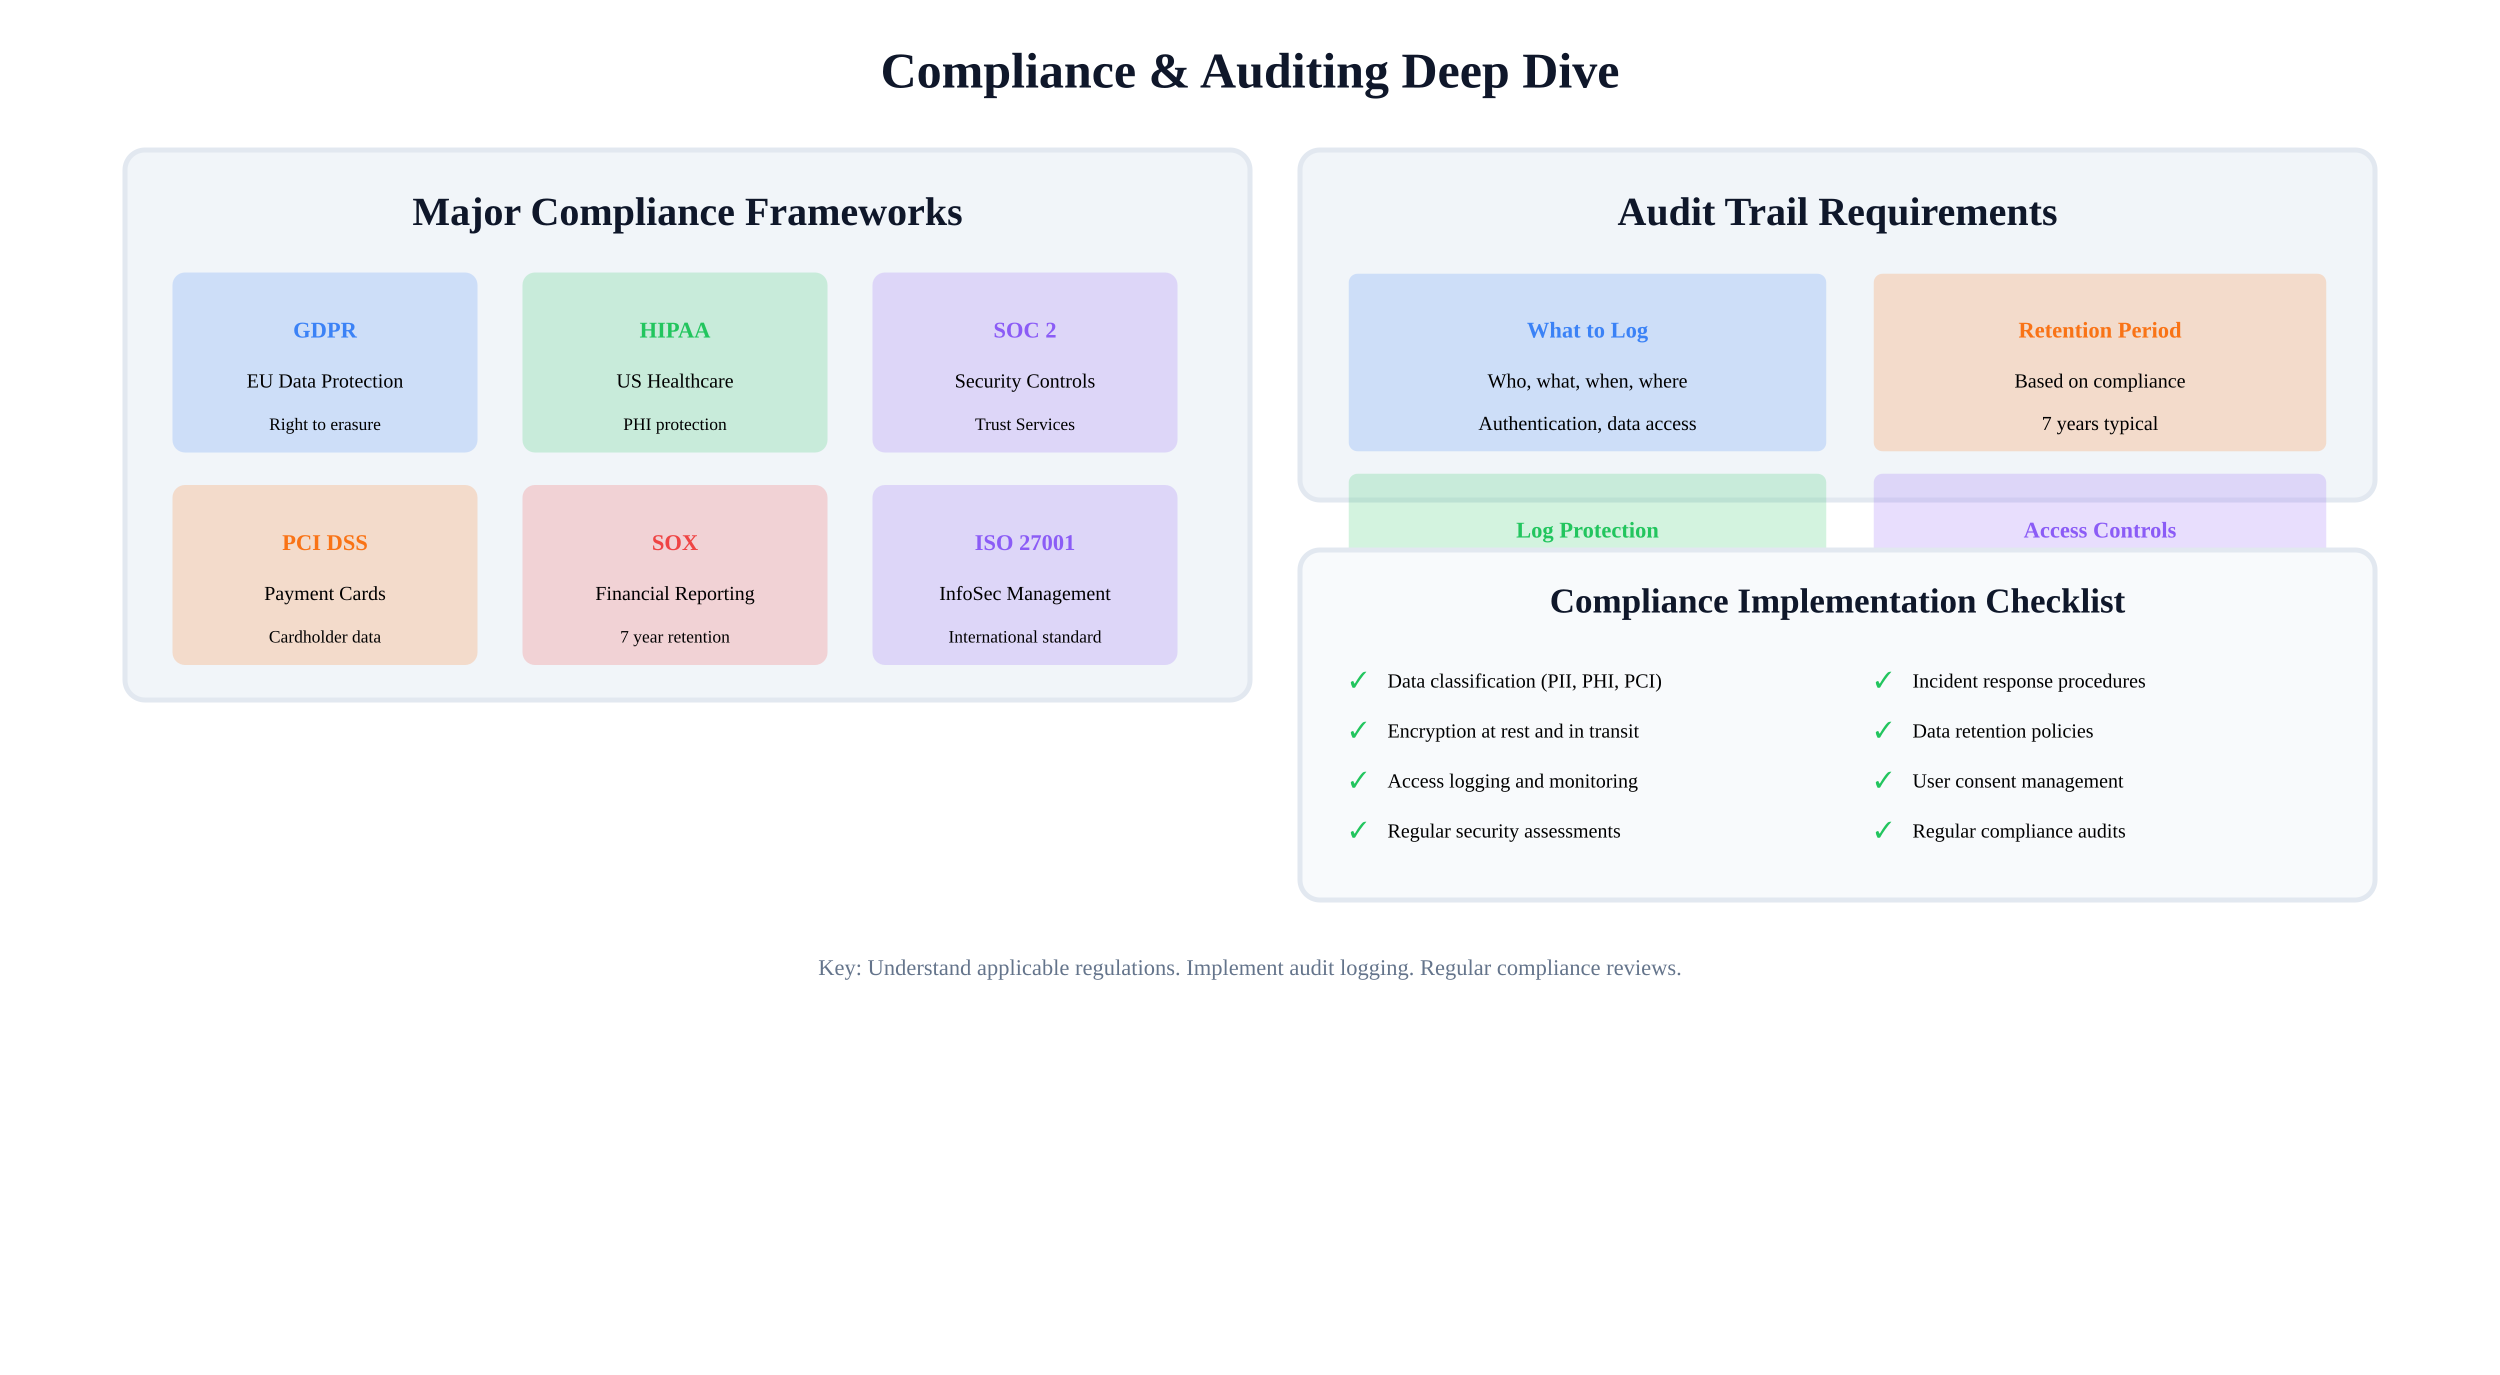
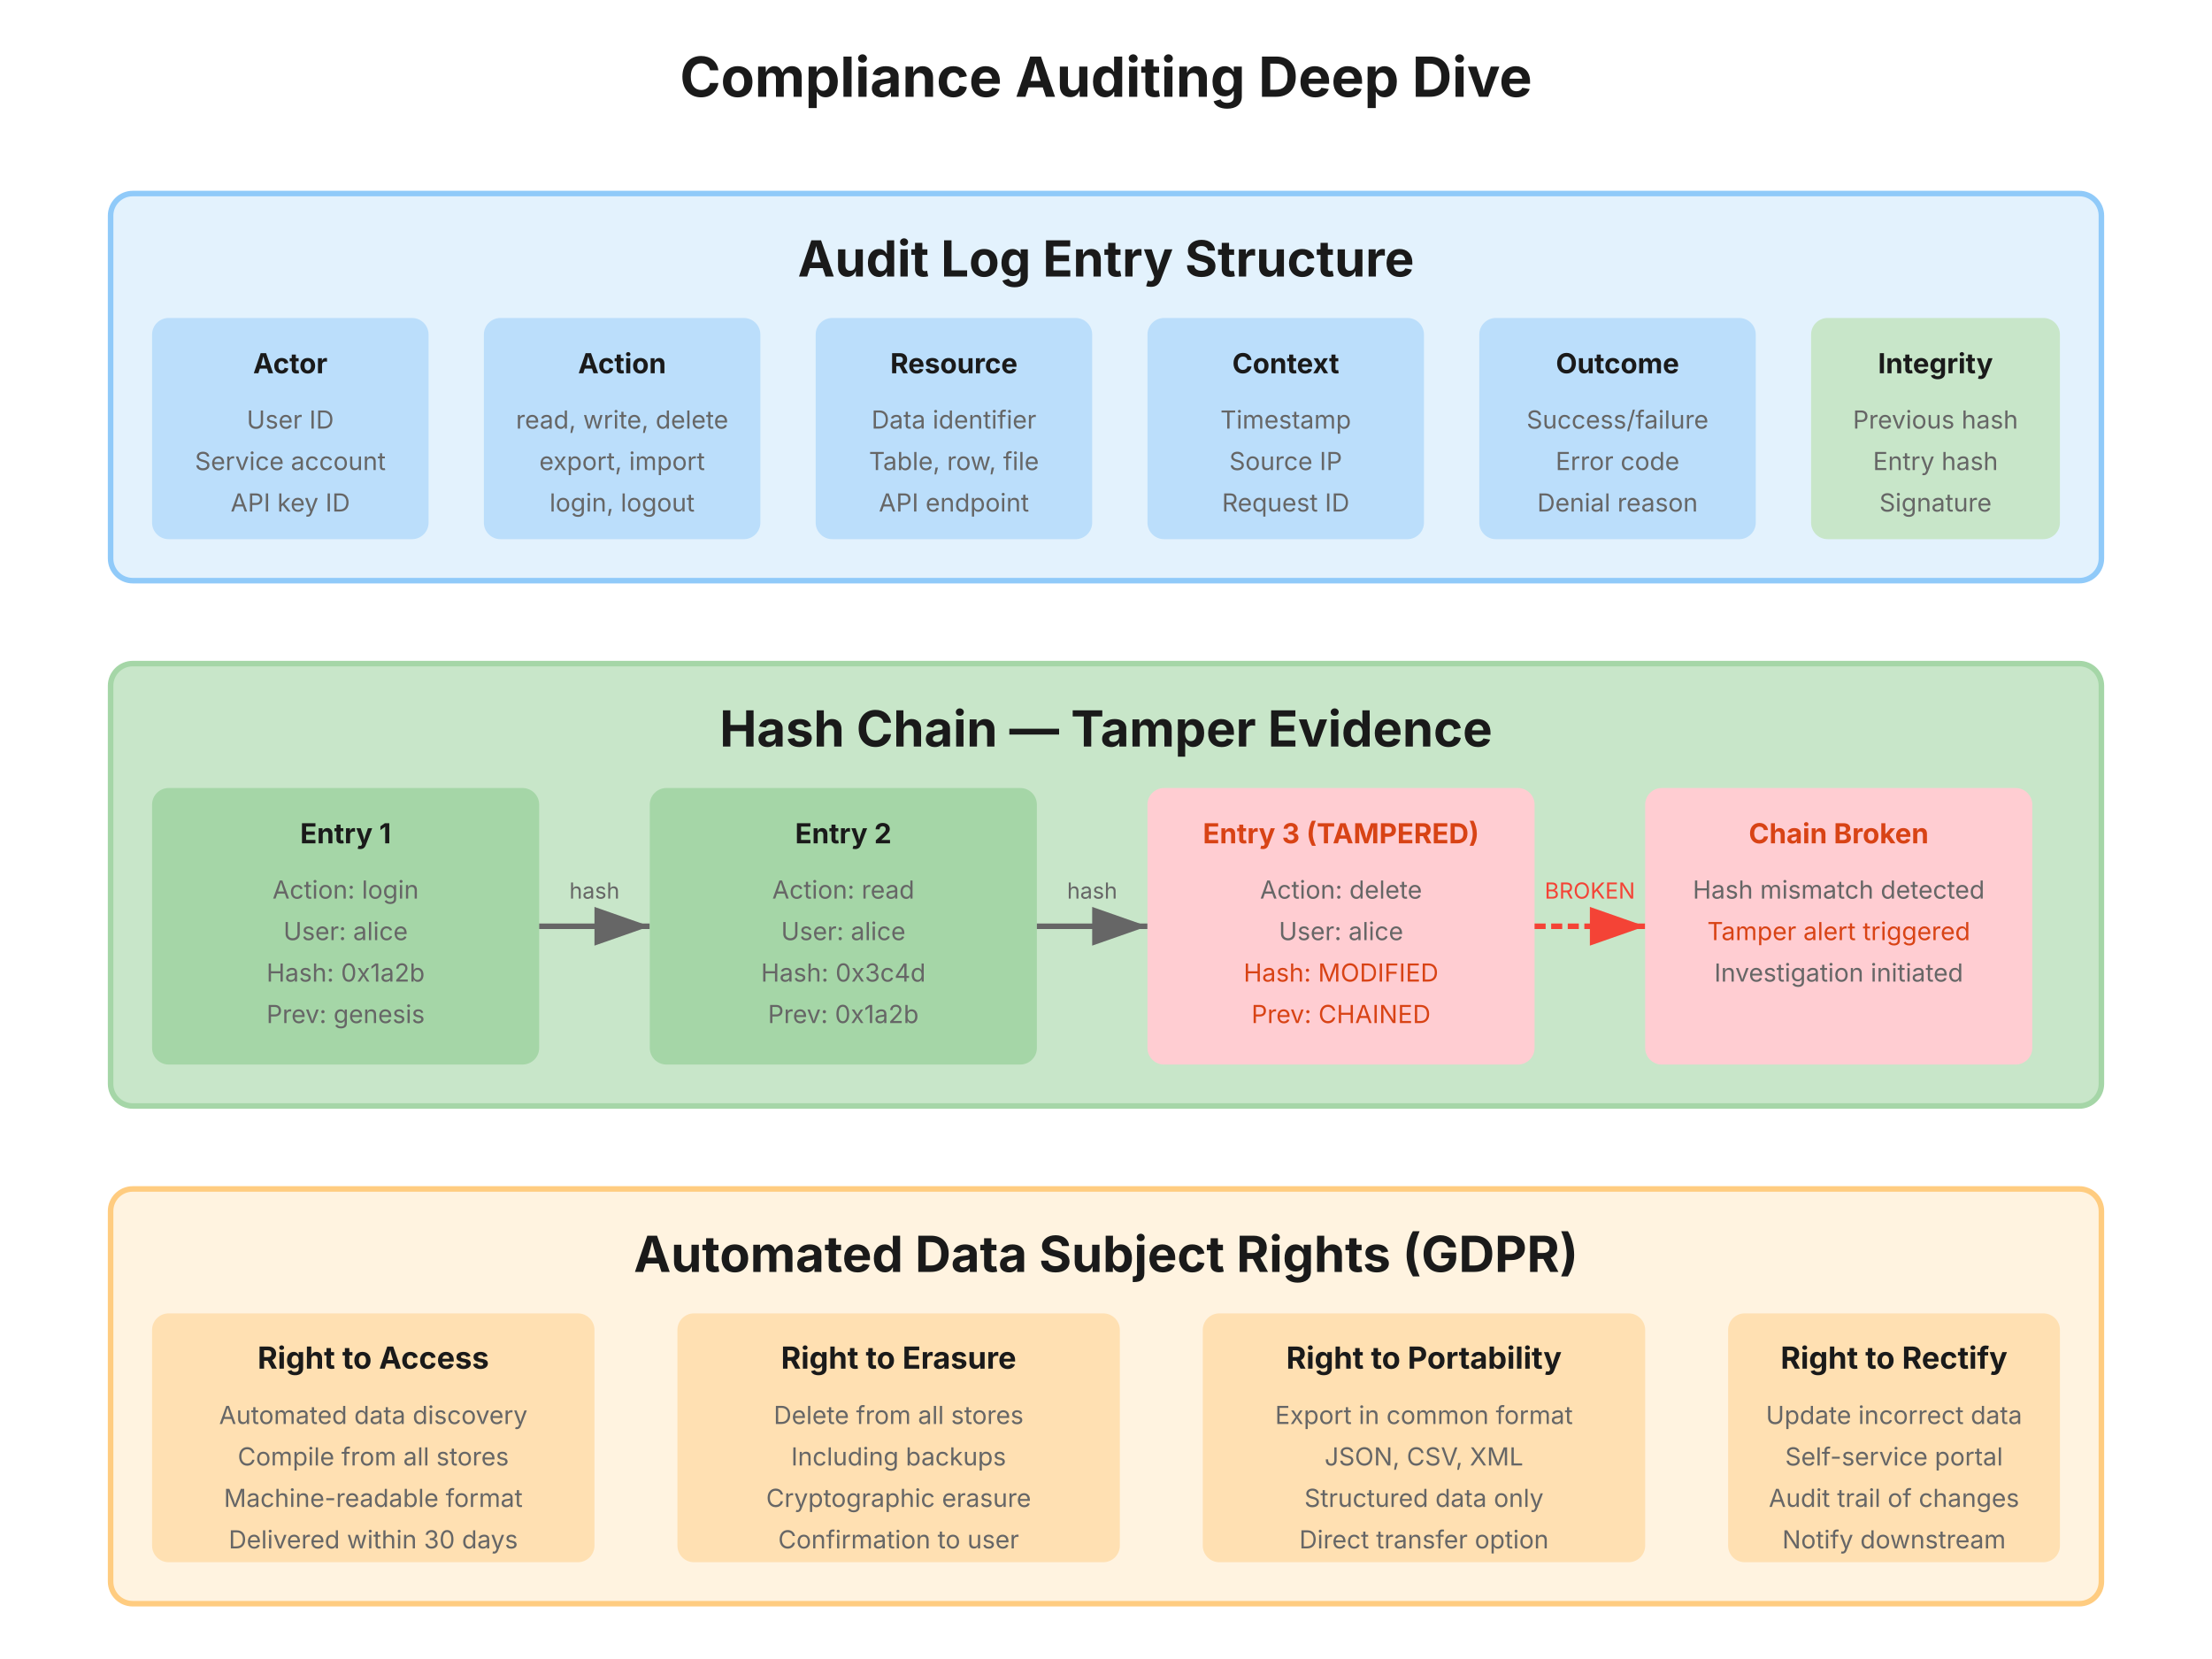
- <svg xmlns="http://www.w3.org/2000/svg" viewBox="0 0 1000 550">
+ <svg xmlns="http://www.w3.org/2000/svg" viewBox="0 0 800 600" font-family="system-ui, -apple-system, sans-serif">
+   <rect width="800" height="600" fill="#ffffff" />
+   <text x="400" y="35" font-size="20" font-weight="bold" text-anchor="middle" fill="#1a1a1a">Compliance Auditing Deep Dive</text>
+   <rect x="40" y="70" width="720" height="140" rx="8" fill="#e3f2fd" stroke="#90caf9" stroke-width="2" />
+   <text x="400" y="100" font-size="18" font-weight="bold" text-anchor="middle" fill="#1a1a1a">Audit Log Entry Structure</text>
+   <rect x="55" y="115" width="100" height="80" rx="6" fill="#bbdefb" />
+   <text x="105" y="135" font-size="10" font-weight="bold" text-anchor="middle" fill="#1a1a1a">Actor</text>
+   <text x="105" y="155" font-size="9" text-anchor="middle" fill="#666666">User ID</text>
+   <text x="105" y="170" font-size="9" text-anchor="middle" fill="#666666">Service account</text>
+   <text x="105" y="185" font-size="9" text-anchor="middle" fill="#666666">API key ID</text>
+   <rect x="175" y="115" width="100" height="80" rx="6" fill="#bbdefb" />
+   <text x="225" y="135" font-size="10" font-weight="bold" text-anchor="middle" fill="#1a1a1a">Action</text>
+   <text x="225" y="155" font-size="9" text-anchor="middle" fill="#666666">read, write, delete</text>
+   <text x="225" y="170" font-size="9" text-anchor="middle" fill="#666666">export, import</text>
+   <text x="225" y="185" font-size="9" text-anchor="middle" fill="#666666">login, logout</text>
+   <rect x="295" y="115" width="100" height="80" rx="6" fill="#bbdefb" />
+   <text x="345" y="135" font-size="10" font-weight="bold" text-anchor="middle" fill="#1a1a1a">Resource</text>
+   <text x="345" y="155" font-size="9" text-anchor="middle" fill="#666666">Data identifier</text>
+   <text x="345" y="170" font-size="9" text-anchor="middle" fill="#666666">Table, row, file</text>
+   <text x="345" y="185" font-size="9" text-anchor="middle" fill="#666666">API endpoint</text>
+   <rect x="415" y="115" width="100" height="80" rx="6" fill="#bbdefb" />
+   <text x="465" y="135" font-size="10" font-weight="bold" text-anchor="middle" fill="#1a1a1a">Context</text>
+   <text x="465" y="155" font-size="9" text-anchor="middle" fill="#666666">Timestamp</text>
+   <text x="465" y="170" font-size="9" text-anchor="middle" fill="#666666">Source IP</text>
+   <text x="465" y="185" font-size="9" text-anchor="middle" fill="#666666">Request ID</text>
+   <rect x="535" y="115" width="100" height="80" rx="6" fill="#bbdefb" />
+   <text x="585" y="135" font-size="10" font-weight="bold" text-anchor="middle" fill="#1a1a1a">Outcome</text>
+   <text x="585" y="155" font-size="9" text-anchor="middle" fill="#666666">Success/failure</text>
+   <text x="585" y="170" font-size="9" text-anchor="middle" fill="#666666">Error code</text>
+   <text x="585" y="185" font-size="9" text-anchor="middle" fill="#666666">Denial reason</text>
+   <rect x="655" y="115" width="90" height="80" rx="6" fill="#c8e6c9" />
+   <text x="700" y="135" font-size="10" font-weight="bold" text-anchor="middle" fill="#1a1a1a">Integrity</text>
+   <text x="700" y="155" font-size="9" text-anchor="middle" fill="#666666">Previous hash</text>
+   <text x="700" y="170" font-size="9" text-anchor="middle" fill="#666666">Entry hash</text>
+   <text x="700" y="185" font-size="9" text-anchor="middle" fill="#666666">Signature</text>
+   <rect x="40" y="240" width="720" height="160" rx="8" fill="#c8e6c9" stroke="#a5d6a7" stroke-width="2" />
+   <text x="400" y="270" font-size="18" font-weight="bold" text-anchor="middle" fill="#1a1a1a">Hash Chain — Tamper Evidence</text>
+   <rect x="55" y="285" width="140" height="100" rx="6" fill="#a5d6a7" />
+   <text x="125" y="305" font-size="10" font-weight="bold" text-anchor="middle" fill="#1a1a1a">Entry 1</text>
+   <text x="125" y="325" font-size="9" text-anchor="middle" fill="#666666">Action: login</text>
+   <text x="125" y="340" font-size="9" text-anchor="middle" fill="#666666">User: alice</text>
+   <text x="125" y="355" font-size="9" text-anchor="middle" fill="#666666">Hash: 0x1a2b</text>
+   <text x="125" y="370" font-size="9" text-anchor="middle" fill="#666666">Prev: genesis</text>
+   <line x1="195" y1="335" x2="235" y2="335" stroke="#666666" stroke-width="2" marker-end="url(#arrow)" />
+   <text x="215" y="325" font-size="8" text-anchor="middle" fill="#666666">hash</text>
+   <rect x="235" y="285" width="140" height="100" rx="6" fill="#a5d6a7" />
+   <text x="305" y="305" font-size="10" font-weight="bold" text-anchor="middle" fill="#1a1a1a">Entry 2</text>
+   <text x="305" y="325" font-size="9" text-anchor="middle" fill="#666666">Action: read</text>
+   <text x="305" y="340" font-size="9" text-anchor="middle" fill="#666666">User: alice</text>
+   <text x="305" y="355" font-size="9" text-anchor="middle" fill="#666666">Hash: 0x3c4d</text>
+   <text x="305" y="370" font-size="9" text-anchor="middle" fill="#666666">Prev: 0x1a2b</text>
+   <line x1="375" y1="335" x2="415" y2="335" stroke="#666666" stroke-width="2" marker-end="url(#arrow)" />
+   <text x="395" y="325" font-size="8" text-anchor="middle" fill="#666666">hash</text>
+   <rect x="415" y="285" width="140" height="100" rx="6" fill="#ffcdd2" />
+   <text x="485" y="305" font-size="10" font-weight="bold" text-anchor="middle" fill="#d84315">Entry 3 (TAMPERED)</text>
+   <text x="485" y="325" font-size="9" text-anchor="middle" fill="#666666">Action: delete</text>
+   <text x="485" y="340" font-size="9" text-anchor="middle" fill="#666666">User: alice</text>
+   <text x="485" y="355" font-size="9" text-anchor="middle" fill="#d84315">Hash: MODIFIED</text>
+   <text x="485" y="370" font-size="9" text-anchor="middle" fill="#d84315">Prev: CHAINED</text>
+   <line x1="555" y1="335" x2="595" y2="335" stroke="#f44336" stroke-width="2" stroke-dasharray="4,2" marker-end="url(#arrow-red)" />
+   <text x="575" y="325" font-size="8" text-anchor="middle" fill="#f44336">BROKEN</text>
+   <rect x="595" y="285" width="140" height="100" rx="6" fill="#ffcdd2" />
+   <text x="665" y="305" font-size="10" font-weight="bold" text-anchor="middle" fill="#d84315">Chain Broken</text>
+   <text x="665" y="325" font-size="9" text-anchor="middle" fill="#666666">Hash mismatch detected</text>
+   <text x="665" y="340" font-size="9" text-anchor="middle" fill="#d84315">Tamper alert triggered</text>
+   <text x="665" y="355" font-size="9" text-anchor="middle" fill="#666666">Investigation initiated</text>
+   <rect x="40" y="430" width="720" height="150" rx="8" fill="#fff3e0" stroke="#ffcc80" stroke-width="2" />
+   <text x="400" y="460" font-size="18" font-weight="bold" text-anchor="middle" fill="#1a1a1a">Automated Data Subject Rights (GDPR)</text>
+   <rect x="55" y="475" width="160" height="90" rx="6" fill="#ffe0b2" />
+   <text x="135" y="495" font-size="11" font-weight="bold" text-anchor="middle" fill="#1a1a1a">Right to Access</text>
+   <text x="135" y="515" font-size="9" text-anchor="middle" fill="#666666">Automated data discovery</text>
+   <text x="135" y="530" font-size="9" text-anchor="middle" fill="#666666">Compile from all stores</text>
+   <text x="135" y="545" font-size="9" text-anchor="middle" fill="#666666">Machine-readable format</text>
+   <text x="135" y="560" font-size="9" text-anchor="middle" fill="#666666">Delivered within 30 days</text>
+   <rect x="245" y="475" width="160" height="90" rx="6" fill="#ffe0b2" />
+   <text x="325" y="495" font-size="11" font-weight="bold" text-anchor="middle" fill="#1a1a1a">Right to Erasure</text>
+   <text x="325" y="515" font-size="9" text-anchor="middle" fill="#666666">Delete from all stores</text>
+   <text x="325" y="530" font-size="9" text-anchor="middle" fill="#666666">Including backups</text>
+   <text x="325" y="545" font-size="9" text-anchor="middle" fill="#666666">Cryptographic erasure</text>
+   <text x="325" y="560" font-size="9" text-anchor="middle" fill="#666666">Confirmation to user</text>
+   <rect x="435" y="475" width="160" height="90" rx="6" fill="#ffe0b2" />
+   <text x="515" y="495" font-size="11" font-weight="bold" text-anchor="middle" fill="#1a1a1a">Right to Portability</text>
+   <text x="515" y="515" font-size="9" text-anchor="middle" fill="#666666">Export in common format</text>
+   <text x="515" y="530" font-size="9" text-anchor="middle" fill="#666666">JSON, CSV, XML</text>
+   <text x="515" y="545" font-size="9" text-anchor="middle" fill="#666666">Structured data only</text>
+   <text x="515" y="560" font-size="9" text-anchor="middle" fill="#666666">Direct transfer option</text>
+   <rect x="625" y="475" width="120" height="90" rx="6" fill="#ffe0b2" />
+   <text x="685" y="495" font-size="11" font-weight="bold" text-anchor="middle" fill="#1a1a1a">Right to Rectify</text>
+   <text x="685" y="515" font-size="9" text-anchor="middle" fill="#666666">Update incorrect data</text>
+   <text x="685" y="530" font-size="9" text-anchor="middle" fill="#666666">Self-service portal</text>
+   <text x="685" y="545" font-size="9" text-anchor="middle" fill="#666666">Audit trail of changes</text>
+   <text x="685" y="560" font-size="9" text-anchor="middle" fill="#666666">Notify downstream</text>
  <defs>
-     <marker id="complianceArrow" markerWidth="10" markerHeight="7" refX="9" refY="3.5" orient="auto">
-       <polygon points="0 0, 10 3.5, 0 7" fill="#3b82f6" />
+     <marker id="arrow" markerWidth="10" markerHeight="7" refX="10" refY="3.5" orient="auto">
+       <polygon points="0 0, 10 3.5, 0 7" fill="#666666" />
+     </marker>
+     <marker id="arrow-red" markerWidth="10" markerHeight="7" refX="10" refY="3.5" orient="auto">
+       <polygon points="0 0, 10 3.5, 0 7" fill="#f44336" />
    </marker>
  </defs>
-   <rect width="1000" height="550" fill="#ffffff" />
-   <text x="500" y="35" text-anchor="middle" font-size="20" font-weight="bold" fill="var(--text-primary, #0f172a">Compliance &amp; Auditing Deep Dive</text>
-   <rect x="50" y="60" width="450" height="220" rx="8" fill="#f1f5f9" stroke="#e2e8f0" stroke-width="2" />
-   <text x="275" y="90" text-anchor="middle" font-size="16" font-weight="bold" fill="var(--text-primary, #0f172a">Major Compliance Frameworks</text>
-   <rect x="70" y="110" width="120" height="70" rx="4" fill="#3b82f6" opacity="0.2" stroke="#3b82f6" stroke-width="2" />
-   <text x="130" y="135" text-anchor="middle" font-size="9" font-weight="bold" fill="var(--border-blue, #3b82f6">GDPR</text>
-   <text x="130" y="155" text-anchor="middle" font-size="8" fill="var(--text-secondary, #47556ird">EU Data Protection</text>
-   <text x="130" y="172" text-anchor="middle" font-size="7" fill="var(--text-secondary, #47556ird">Right to erasure</text>
-   <rect x="210" y="110" width="120" height="70" rx="4" fill="#22c55e" opacity="0.2" stroke="#22c55e" stroke-width="2" />
-   <text x="270" y="135" text-anchor="middle" font-size="9" font-weight="bold" fill="var(--border-green, #22c55e">HIPAA</text>
-   <text x="270" y="155" text-anchor="middle" font-size="8" fill="var(--text-secondary, #47556ird">US Healthcare</text>
-   <text x="270" y="172" text-anchor="middle" font-size="7" fill="var(--text-secondary, #47556ird">PHI protection</text>
-   <rect x="350" y="110" width="120" height="70" rx="4" fill="#8b5cf6" opacity="0.2" stroke="#8b5cf6" stroke-width="2" />
-   <text x="410" y="135" text-anchor="middle" font-size="9" font-weight="bold" fill="var(--border-purple, #8b5cf6">SOC 2</text>
-   <text x="410" y="155" text-anchor="middle" font-size="8" fill="var(--text-secondary, #47556ird">Security Controls</text>
-   <text x="410" y="172" text-anchor="middle" font-size="7" fill="var(--text-secondary, #47556ird">Trust Services</text>
-   <rect x="70" y="195" width="120" height="70" rx="4" fill="#f97316" opacity="0.2" stroke="#f97316" stroke-width="2" />
-   <text x="130" y="220" text-anchor="middle" font-size="9" font-weight="bold" fill="var(--border-orange, #f97316">PCI DSS</text>
-   <text x="130" y="240" text-anchor="middle" font-size="8" fill="var(--text-secondary, #47556ird">Payment Cards</text>
-   <text x="130" y="257" text-anchor="middle" font-size="7" fill="var(--text-secondary, #47556ird">Cardholder data</text>
-   <rect x="210" y="195" width="120" height="70" rx="4" fill="#ef4444" opacity="0.2" stroke="#ef4444" stroke-width="2" />
-   <text x="270" y="220" text-anchor="middle" font-size="9" font-weight="bold" fill="var(--border-red, #ef4444">SOX</text>
-   <text x="270" y="240" text-anchor="middle" font-size="8" fill="var(--text-secondary, #47556ird">Financial Reporting</text>
-   <text x="270" y="257" text-anchor="middle" font-size="7" fill="var(--text-secondary, #47556ird">7 year retention</text>
-   <rect x="350" y="195" width="120" height="70" rx="4" fill="#8b5cf6" opacity="0.2" stroke="#8b5cf6" stroke-width="2" />
-   <text x="410" y="220" text-anchor="middle" font-size="9" font-weight="bold" fill="var(--border-purple, #8b5cf6">ISO 27001</text>
-   <text x="410" y="240" text-anchor="middle" font-size="8" fill="var(--text-secondary, #47556ird">InfoSec Management</text>
-   <text x="410" y="257" text-anchor="middle" font-size="7" fill="var(--text-secondary, #47556ird">International standard</text>
-   <rect x="520" y="60" width="430" height="140" rx="8" fill="#f1f5f9" stroke="#e2e8f0" stroke-width="2" />
-   <text x="735" y="90" text-anchor="middle" font-size="16" font-weight="bold" fill="var(--text-primary, #0f172a">Audit Trail Requirements</text>
-   <rect x="540" y="110" width="190" height="70" rx="3" fill="#3b82f6" opacity="0.2" stroke="#3b82f6" stroke-width="1" />
-   <text x="635" y="135" text-anchor="middle" font-size="9" font-weight="bold" fill="var(--border-blue, #3b82f6">What to Log</text>
-   <text x="635" y="155" text-anchor="middle" font-size="8" fill="var(--text-secondary, #47556ird">Who, what, when, where</text>
-   <text x="635" y="172" text-anchor="middle" font-size="8" fill="var(--text-secondary, #47556ird">Authentication, data access</text>
-   <rect x="540" y="190" width="190" height="70" rx="3" fill="#22c55e" opacity="0.2" stroke="#22c55e" stroke-width="1" />
-   <text x="635" y="215" text-anchor="middle" font-size="9" font-weight="bold" fill="var(--border-green, #22c55e">Log Protection</text>
-   <text x="635" y="235" text-anchor="middle" font-size="8" fill="var(--text-secondary, #47556ird">Immutable storage</text>
-   <text x="635" y="252" text-anchor="middle" font-size="8" fill="var(--text-secondary, #47556ird">Tamper-evident</text>
-   <rect x="750" y="110" width="180" height="70" rx="3" fill="#f97316" opacity="0.2" stroke="#f97316" stroke-width="1" />
-   <text x="840" y="135" text-anchor="middle" font-size="9" font-weight="bold" fill="var(--border-orange, #f97316">Retention Period</text>
-   <text x="840" y="155" text-anchor="middle" font-size="8" fill="var(--text-secondary, #47556ird">Based on compliance</text>
-   <text x="840" y="172" text-anchor="middle" font-size="8" fill="var(--text-secondary, #47556ird">7 years typical</text>
-   <rect x="750" y="190" width="180" height="70" rx="3" fill="#8b5cf6" opacity="0.2" stroke="#8b5cf6" stroke-width="1" />
-   <text x="840" y="215" text-anchor="middle" font-size="9" font-weight="bold" fill="var(--border-purple, #8b5cf6">Access Controls</text>
-   <text x="840" y="235" text-anchor="middle" font-size="8" fill="var(--text-secondary, #47556ird">Who can view logs</text>
-   <text x="840" y="252" text-anchor="middle" font-size="8" fill="var(--text-secondary, #47556ird">Segregation of duties</text>
-   <rect x="520" y="220" width="430" height="140" rx="8" fill="#f8fafc" stroke="#e2e8f0" stroke-width="2" />
-   <text x="735" y="245" text-anchor="middle" font-size="14" font-weight="bold" fill="var(--text-primary, #0f172a">Compliance Implementation Checklist</text>
-   <text x="540" y="275" font-size="9" fill="var(--border-green, #22c55e" font-weight="bold">✓</text>
-   <text x="555" y="275" font-size="8" fill="var(--text-secondary, #47556ird">Data classification (PII, PHI, PCI)</text>
-   <text x="540" y="295" font-size="9" fill="var(--border-green, #22c55e" font-weight="bold">✓</text>
-   <text x="555" y="295" font-size="8" fill="var(--text-secondary, #47556ird">Encryption at rest and in transit</text>
-   <text x="540" y="315" font-size="9" fill="var(--border-green, #22c55e" font-weight="bold">✓</text>
-   <text x="555" y="315" font-size="8" fill="var(--text-secondary, #47556ird">Access logging and monitoring</text>
-   <text x="540" y="335" font-size="9" fill="var(--border-green, #22c55e" font-weight="bold">✓</text>
-   <text x="555" y="335" font-size="8" fill="var(--text-secondary, #47556ird">Regular security assessments</text>
-   <text x="750" y="275" font-size="9" fill="var(--border-green, #22c55e" font-weight="bold">✓</text>
-   <text x="765" y="275" font-size="8" fill="var(--text-secondary, #47556ird">Incident response procedures</text>
-   <text x="750" y="295" font-size="9" fill="var(--border-green, #22c55e" font-weight="bold">✓</text>
-   <text x="765" y="295" font-size="8" fill="var(--text-secondary, #47556ird">Data retention policies</text>
-   <text x="750" y="315" font-size="9" fill="var(--border-green, #22c55e" font-weight="bold">✓</text>
-   <text x="765" y="315" font-size="8" fill="var(--text-secondary, #47556ird">User consent management</text>
-   <text x="750" y="335" font-size="9" fill="var(--border-green, #22c55e" font-weight="bold">✓</text>
-   <text x="765" y="335" font-size="8" fill="var(--text-secondary, #47556ird">Regular compliance audits</text>
-   <text x="500" y="390" text-anchor="middle" font-size="9" fill="var(--text-muted, #64748b">Key: Understand applicable regulations. Implement audit logging. Regular compliance reviews.</text>
</svg>
